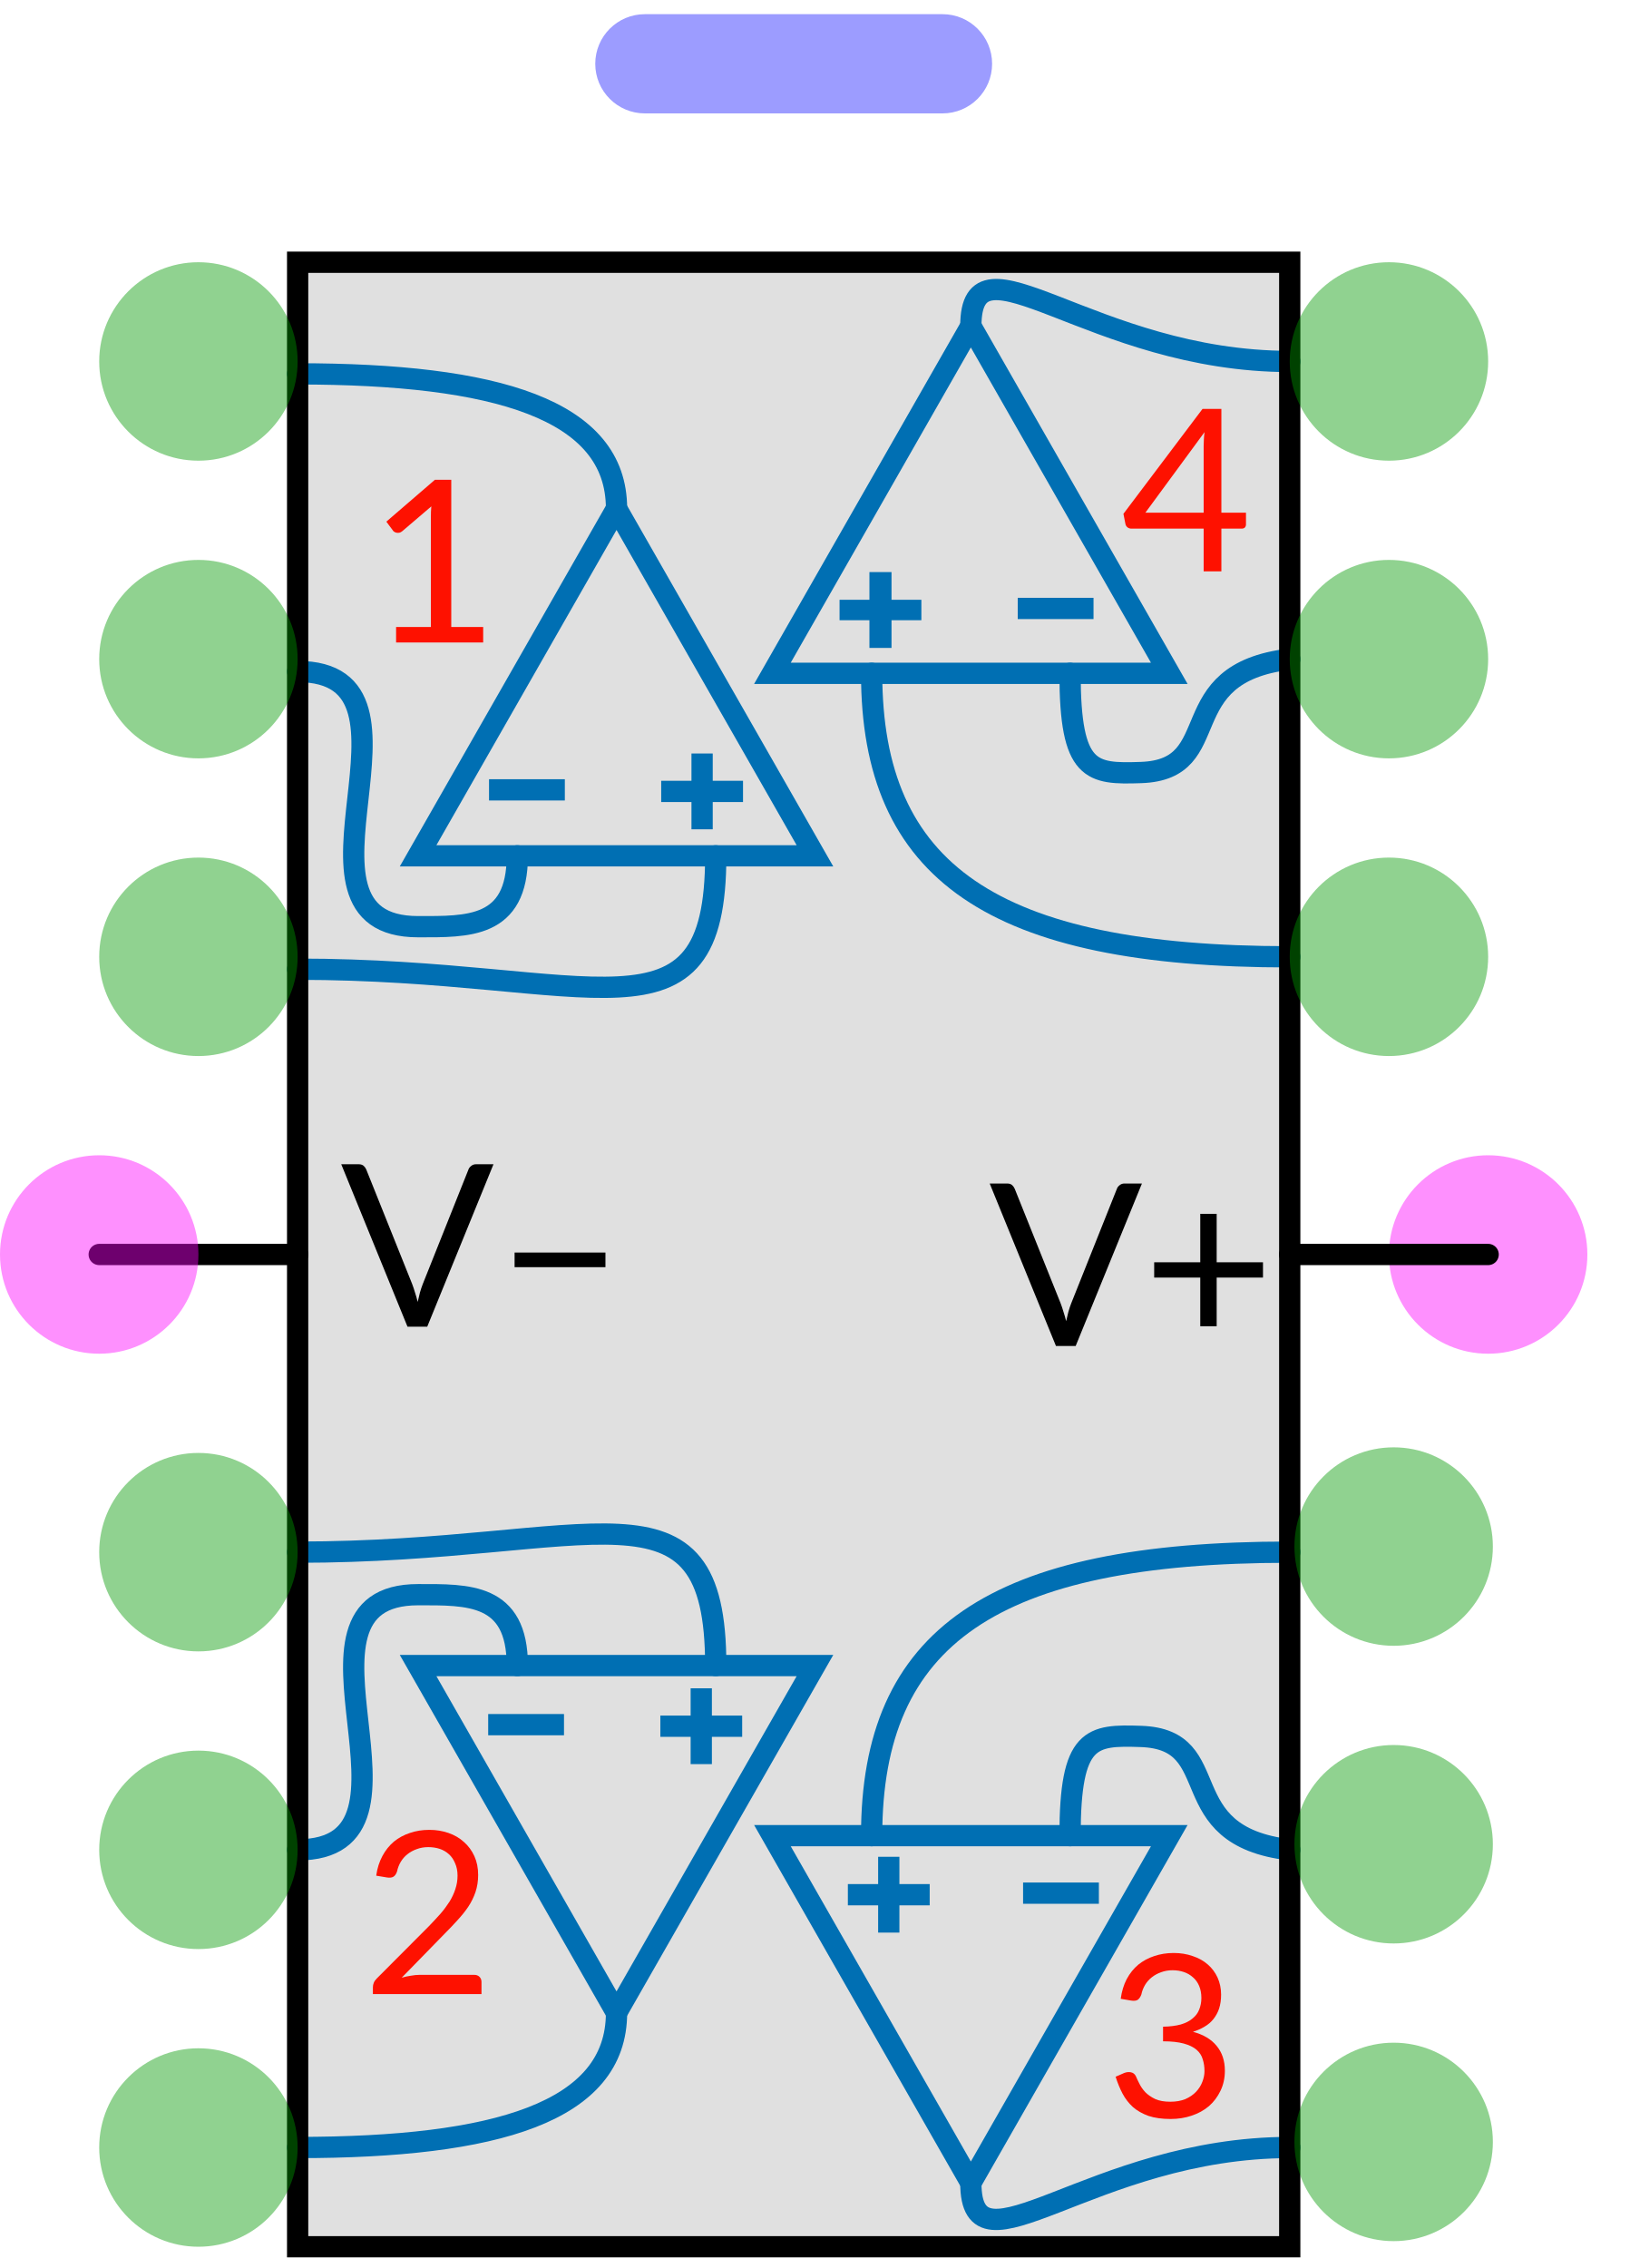
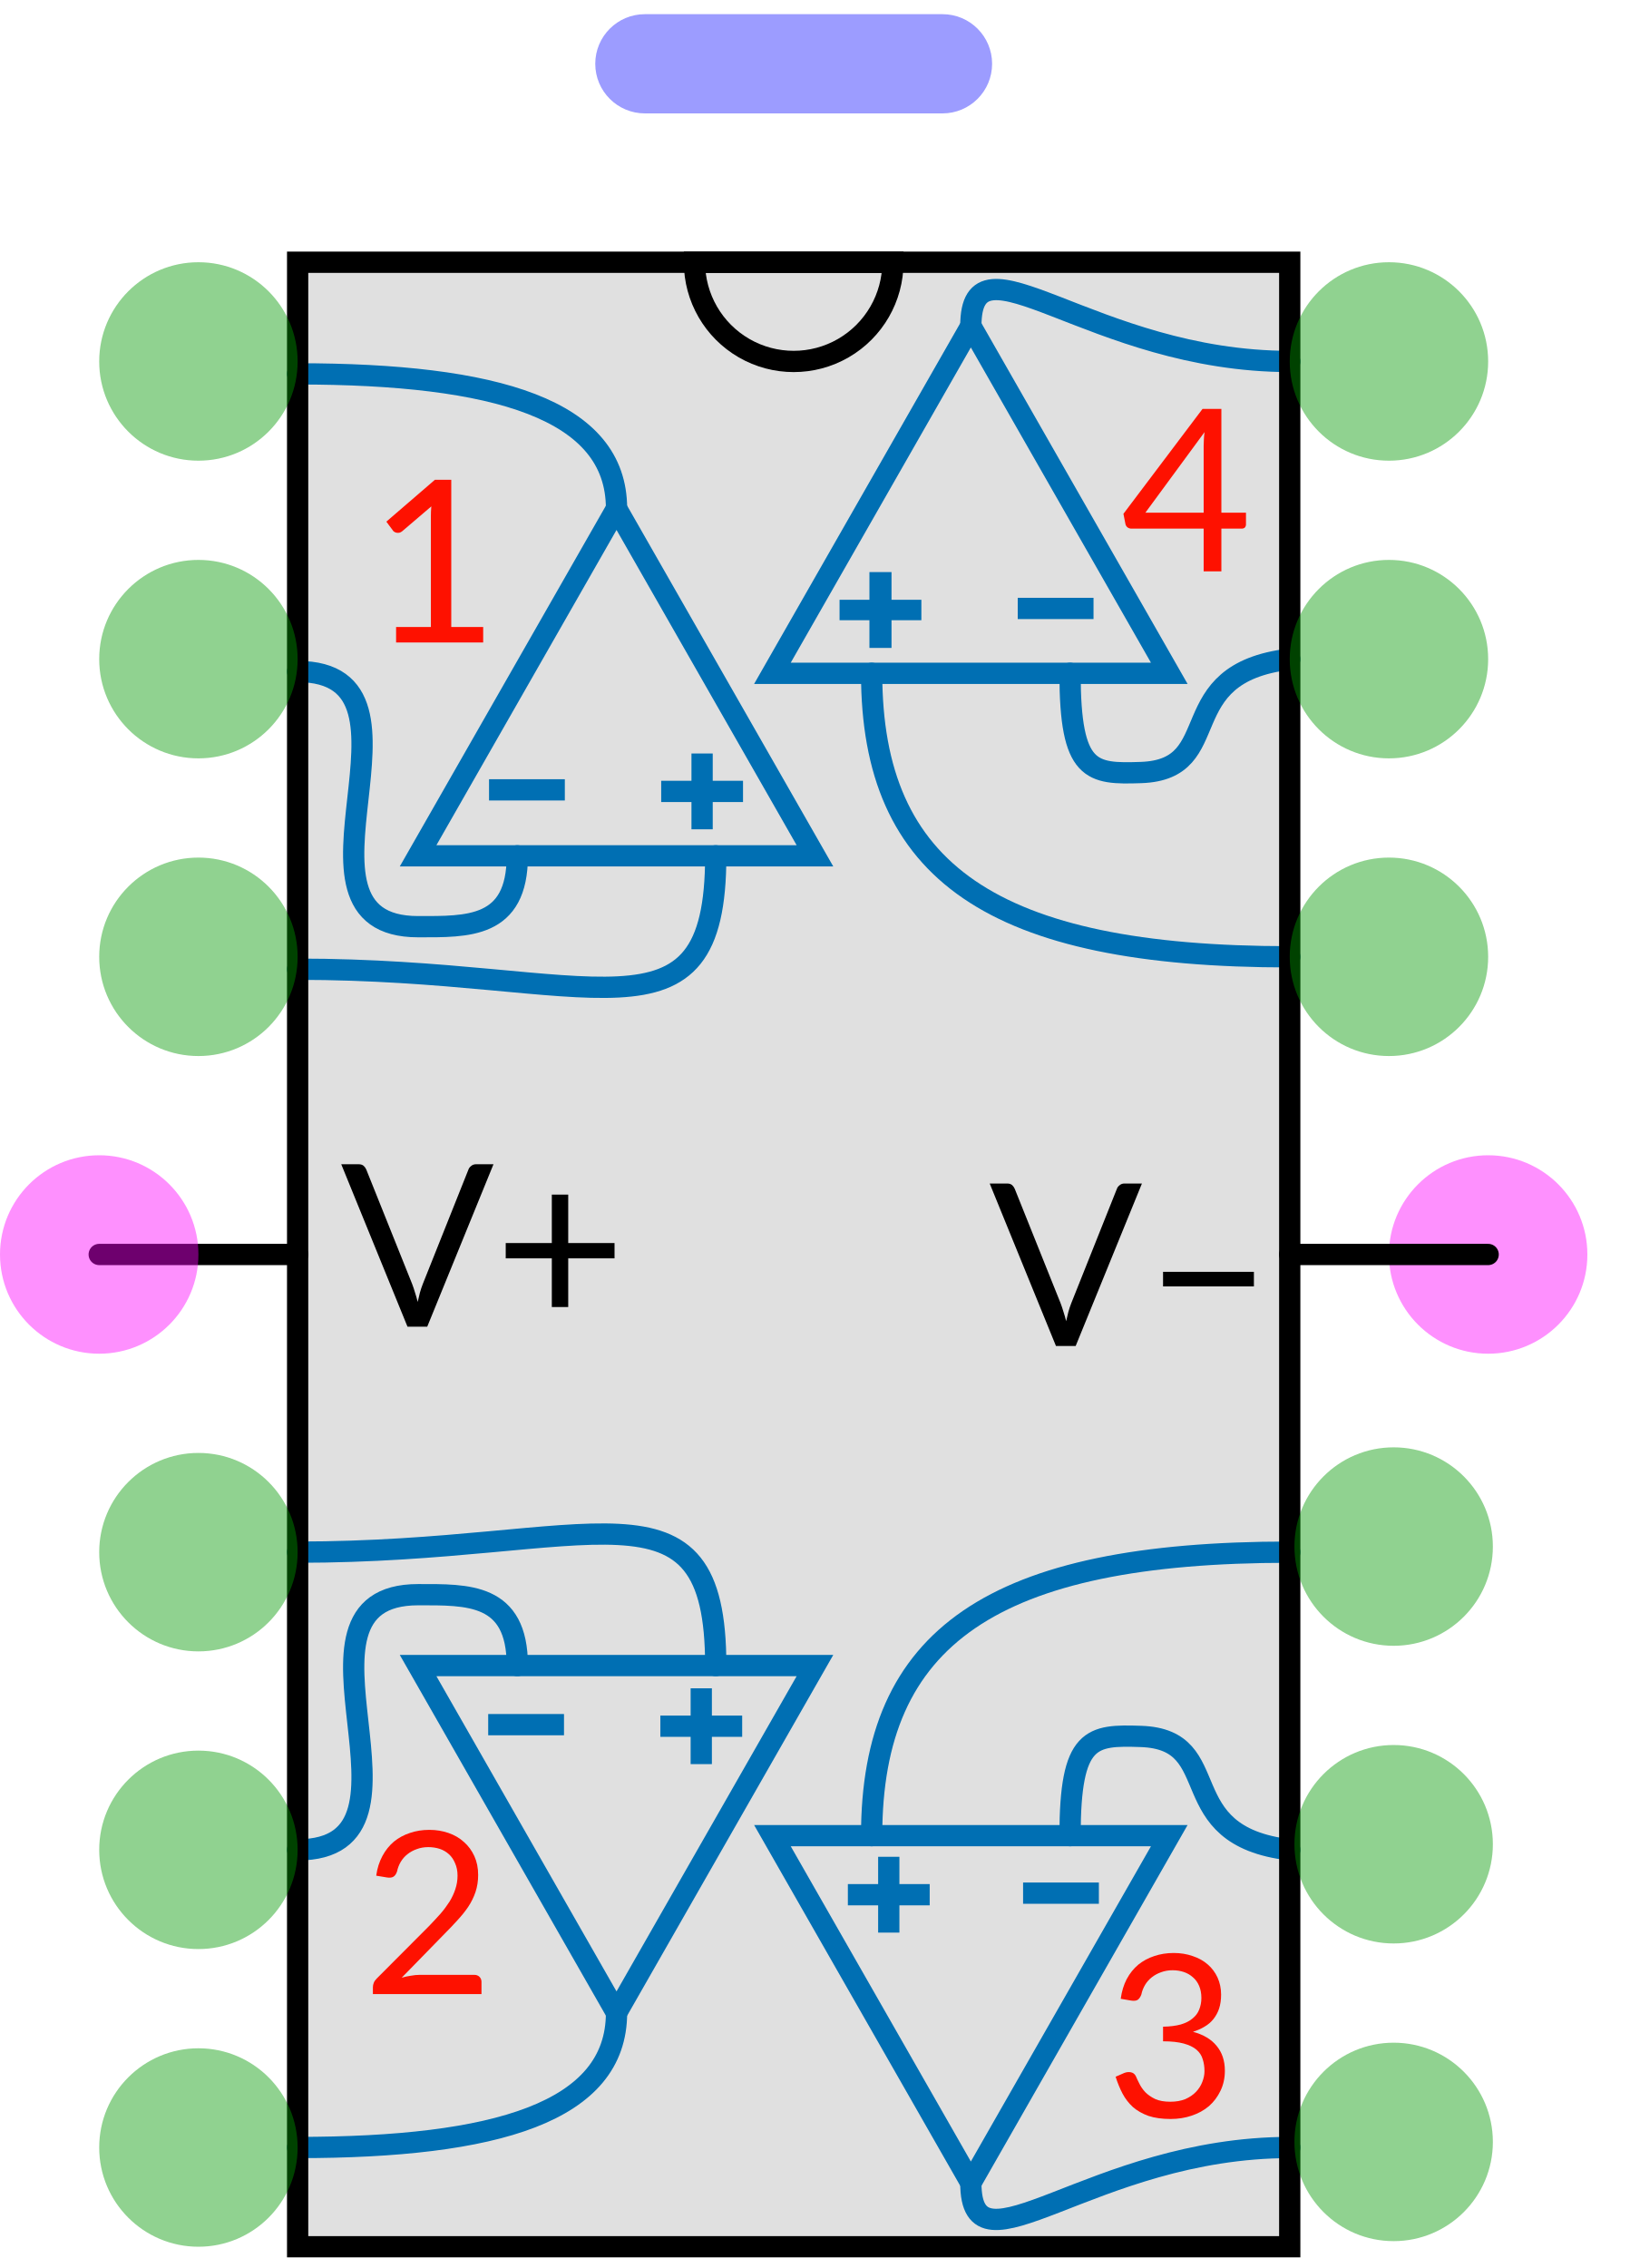
<svg xmlns="http://www.w3.org/2000/svg" width="115" height="160" viewBox="0 0 115 160" version="1.1" id="svg1772">
  <defs id="defs1766" />
  <g id="layer2">
    <circle style="color:#000000;clip-rule:nonzero;display:inline;overflow:visible;visibility:visible;opacity:0.435;isolation:auto;color-interpolation:sRGB;color-interpolation-filters:linearRGB;fill:#fd00fd;fill-opacity:1;fill-rule:nonzero;stroke:none;stroke-width:1.002;stroke-linecap:round;stroke-linejoin:miter;stroke-miterlimit:4;stroke-dasharray:none;stroke-dashoffset:0;stroke-opacity:1;marker:none;color-rendering:auto;image-rendering:auto;shape-rendering:auto;text-rendering:auto;enable-background:accumulate" id="pin:K-6-6-7-7" cx="105" cy="88.5" r="7" clip-path="none">
      </circle>
    <g id="g4067-2" transform="translate(-1323,-116.5003)" clip-path="none">
      <path id="path5824-9-8-0" d="M 1344,135 V 275 L 1414,275 V 135 Z" style="opacity:1;fill:#e0e0e0;fill-opacity:1;fill-rule:nonzero;stroke:none;stroke-width:1.5;stroke-linecap:round;stroke-linejoin:miter;stroke-miterlimit:4;stroke-dasharray:none;stroke-dashoffset:0;stroke-opacity:1" clip-path="none" mask="none" />
      <path id="path5826-1-3" d="m 1414,205 h 14" style="opacity:1;fill:none;fill-opacity:1;fill-rule:nonzero;stroke:#000000;stroke-width:1.5;stroke-linecap:round;stroke-linejoin:miter;stroke-miterlimit:4;stroke-dasharray:none;stroke-dashoffset:0;stroke-opacity:1" clip-path="none" mask="none" />
      <text xml:space="preserve" style="font-style:normal;font-variant:normal;font-weight:normal;font-stretch:normal;font-size:13.333px;line-height:125%;font-family:Lato;-inkscape-font-specification:'Lato, Normal';font-variant-ligatures:normal;font-variant-caps:normal;font-variant-numeric:normal;font-feature-settings:normal;text-align:start;letter-spacing:0px;word-spacing:0px;writing-mode:lr-tb;text-anchor:start;fill:#000000;fill-opacity:1;stroke:none;stroke-width:1px;stroke-linecap:butt;stroke-linejoin:miter;stroke-opacity:1" x="1391.863" y="211.592" id="text1087-2-3-92" transform="scale(1.000661,0.9993391)" clip-path="none" mask="none">
-         <tspan id="tspan1085-7-6-2" x="1391.863" y="211.592" style="font-size:16px;stroke-width:1px" dx="0">V+</tspan>
+         <tspan id="tspan1085-7-6-2" x="1391.863" y="211.592" style="font-size:16px;stroke-width:1px" dx="0">V–</tspan>
      </text>
      <path id="path5820-5-2-9" d="m 1344,184.875 c 21,0 29.5,6 29.5,-8" style="opacity:1;fill:none;fill-opacity:1;fill-rule:nonzero;stroke:#006fb3;stroke-width:1.5;stroke-linecap:round;stroke-linejoin:miter;stroke-miterlimit:4;stroke-dasharray:none;stroke-dashoffset:0;stroke-opacity:1" clip-path="none" mask="none" />
      <path id="path5822-3-6-7" d="m 1344,163.875 c 10.5,-1e-5 -2,18 8.5,18 3.5,0 7,0.131 7,-5" style="opacity:1;fill:none;fill-opacity:1;fill-rule:nonzero;stroke:#006fb3;stroke-width:1.5;stroke-linecap:round;stroke-linejoin:miter;stroke-miterlimit:4;stroke-dasharray:none;stroke-dashoffset:0;stroke-opacity:1" clip-path="none" mask="none" />
      <path id="path5824-5-2-1" d="m 1380.5,176.875 h -28 l 14,-24.5 z" style="opacity:1;fill:none;fill-opacity:1;fill-rule:nonzero;stroke:#006fb3;stroke-width:1.5;stroke-linecap:round;stroke-linejoin:miter;stroke-miterlimit:4;stroke-dasharray:none;stroke-dashoffset:0;stroke-opacity:1" clip-path="none" mask="none" />
      <path id="path5822-3-3-9" d="m 1344,142.875 c 14,0 22.5,2.5 22.5,9.5" style="opacity:1;fill:none;fill-opacity:1;fill-rule:nonzero;stroke:#006fb3;stroke-width:1.5;stroke-linecap:round;stroke-linejoin:miter;stroke-miterlimit:4;stroke-dasharray:none;stroke-dashoffset:0;stroke-opacity:1" clip-path="none" mask="none" />
      <text transform="scale(1.000661,0.9993391)" id="text1087-2-3-9-63" y="161.933" x="1348.054" style="font-style:normal;font-variant:normal;font-weight:normal;font-stretch:normal;font-size:13.333px;line-height:125%;font-family:Lato;-inkscape-font-specification:'Lato, Normal';font-variant-ligatures:normal;font-variant-caps:normal;font-variant-numeric:normal;font-feature-settings:normal;text-align:start;letter-spacing:0px;word-spacing:0px;writing-mode:lr-tb;text-anchor:start;fill:#fe1100;fill-opacity:1;stroke:none;stroke-width:1px;stroke-linecap:butt;stroke-linejoin:miter;stroke-opacity:1" xml:space="preserve" clip-path="none" mask="none">
        <tspan style="font-size:16px;fill:#fe1100;fill-opacity:1;stroke-width:1px" y="161.933" x="1348.054" id="tspan1085-7-6-3-2">1</tspan>
      </text>
      <path id="path5822-2-2-4" d="m 1330,205 h 14" style="opacity:1;fill:none;fill-opacity:1;fill-rule:nonzero;stroke:#000000;stroke-width:1.5;stroke-linecap:round;stroke-linejoin:miter;stroke-miterlimit:4;stroke-dasharray:none;stroke-dashoffset:0;stroke-opacity:1" clip-path="none" mask="none" />
      <text xml:space="preserve" style="font-style:normal;font-variant:normal;font-weight:normal;font-stretch:normal;font-size:13.333px;line-height:125%;font-family:Lato;-inkscape-font-specification:'Lato, Normal';font-variant-ligatures:normal;font-variant-caps:normal;font-variant-numeric:normal;font-feature-settings:normal;text-align:start;letter-spacing:0px;word-spacing:0px;writing-mode:lr-tb;text-anchor:start;fill:#000000;fill-opacity:1;stroke:none;stroke-width:1px;stroke-linecap:butt;stroke-linejoin:miter;stroke-opacity:1" x="1346.14" y="210.233" id="text1087-0-7-3" transform="scale(1.000661,0.9993391)" clip-path="none" mask="none">
-         <tspan id="tspan1085-9-5-0" x="1346.14" y="210.233" style="font-size:16px;stroke-width:1px" dx="0 -1.531">V–</tspan>
+         <tspan id="tspan1085-9-5-0" x="1346.14" y="210.233" style="font-size:16px;stroke-width:1px" dx="0">V+</tspan>
      </text>
      <text transform="scale(1.000661,0.9993391)" id="text1087-2-3-9-63-2" y="266.038" x="1400.1" style="font-style:normal;font-variant:normal;font-weight:normal;font-stretch:normal;font-size:13.333px;line-height:125%;font-family:Lato;-inkscape-font-specification:'Lato, Normal';font-variant-ligatures:normal;font-variant-caps:normal;font-variant-numeric:normal;font-feature-settings:normal;text-align:start;letter-spacing:0px;word-spacing:0px;writing-mode:lr-tb;text-anchor:start;fill:#fe1100;fill-opacity:1;stroke:none;stroke-width:1px;stroke-linecap:butt;stroke-linejoin:miter;stroke-opacity:1" xml:space="preserve" clip-path="none" mask="none">
        <tspan style="font-size:16px;fill:#fe1100;fill-opacity:1;stroke-width:1px" y="266.038" x="1400.1" id="tspan1085-7-6-3-2-26">3</tspan>
      </text>
      <path id="path5820-5-2-9-9-0" d="m 1414,184 c -21,0 -29.5,-6 -29.5,-20" style="opacity:1;fill:none;fill-opacity:1;fill-rule:nonzero;stroke:#006fb3;stroke-width:1.5;stroke-linecap:round;stroke-linejoin:miter;stroke-miterlimit:4;stroke-dasharray:none;stroke-dashoffset:0;stroke-opacity:1" clip-path="none" mask="none" />
      <path id="path5822-3-6-7-2-6" d="m 1414,163 c -8.5,1 -4.361,7.792 -10.5,8 -3.498,0.118 -5,0 -5,-7" style="opacity:1;fill:none;fill-opacity:1;fill-rule:nonzero;stroke:#006fb3;stroke-width:1.5;stroke-linecap:round;stroke-linejoin:miter;stroke-miterlimit:4;stroke-dasharray:none;stroke-dashoffset:0;stroke-opacity:1" clip-path="none" mask="none" />
      <path id="path5824-5-2-1-6-5" d="m 1377.5,164 h 28 l -14,-24.5 z" style="opacity:1;fill:none;fill-opacity:1;fill-rule:nonzero;stroke:#006fb3;stroke-width:1.5;stroke-linecap:round;stroke-linejoin:miter;stroke-miterlimit:4;stroke-dasharray:none;stroke-dashoffset:0;stroke-opacity:1" clip-path="none" mask="none" />
      <path id="path5822-3-3-9-8-9" d="m 1414,142 c -14,0 -22.5,-9.5 -22.5,-2.5" style="opacity:1;fill:none;fill-opacity:1;fill-rule:nonzero;stroke:#006fb3;stroke-width:1.5;stroke-linecap:round;stroke-linejoin:miter;stroke-miterlimit:4;stroke-dasharray:none;stroke-dashoffset:0;stroke-opacity:1" clip-path="none" mask="none" />
      <text transform="scale(1.000661,0.9993391)" id="text1087-2-3-9-63-9-4" y="156.909" x="1401.151" style="font-style:normal;font-variant:normal;font-weight:normal;font-stretch:normal;font-size:13.333px;line-height:125%;font-family:Lato;-inkscape-font-specification:'Lato, Normal';font-variant-ligatures:normal;font-variant-caps:normal;font-variant-numeric:normal;font-feature-settings:normal;text-align:start;letter-spacing:0px;word-spacing:0px;writing-mode:lr-tb;text-anchor:start;fill:#fe1100;fill-opacity:1;stroke:none;stroke-width:1px;stroke-linecap:butt;stroke-linejoin:miter;stroke-opacity:1" xml:space="preserve" clip-path="none" mask="none">
        <tspan style="font-size:16px;fill:#fe1100;fill-opacity:1;stroke-width:1px" y="156.909" x="1401.151" id="tspan1085-7-6-3-2-2-9">4</tspan>
      </text>
      <path id="path5820-5-2-9-6" d="m 1344,226 c 21,0 29.5,-6 29.5,8" style="opacity:1;fill:none;fill-opacity:1;fill-rule:nonzero;stroke:#006fb3;stroke-width:1.5;stroke-linecap:round;stroke-linejoin:miter;stroke-miterlimit:4;stroke-dasharray:none;stroke-dashoffset:0;stroke-opacity:1" clip-path="none" mask="none" />
      <path id="path5822-3-6-7-7" d="m 1344,247 c 10.5,1e-5 -2,-18 8.5,-18 3.5,0 7,-0.131 7,5" style="opacity:1;fill:none;fill-opacity:1;fill-rule:nonzero;stroke:#006fb3;stroke-width:1.5;stroke-linecap:round;stroke-linejoin:miter;stroke-miterlimit:4;stroke-dasharray:none;stroke-dashoffset:0;stroke-opacity:1" clip-path="none" mask="none" />
      <path id="path5824-5-2-1-3" d="m 1380.5,234 h -28 l 14,24.5 z" style="opacity:1;fill:none;fill-opacity:1;fill-rule:nonzero;stroke:#006fb3;stroke-width:1.5;stroke-linecap:round;stroke-linejoin:miter;stroke-miterlimit:4;stroke-dasharray:none;stroke-dashoffset:0;stroke-opacity:1" clip-path="none" mask="none" />
      <path id="path5822-3-3-9-5" d="m 1344,268 c 14,0 22.5,-2.5 22.5,-9.5" style="opacity:1;fill:none;fill-opacity:1;fill-rule:nonzero;stroke:#006fb3;stroke-width:1.5;stroke-linecap:round;stroke-linejoin:miter;stroke-miterlimit:4;stroke-dasharray:none;stroke-dashoffset:0;stroke-opacity:1" clip-path="none" mask="none" />
      <path id="path5820-5-2-9-9-0-2" d="m 1414,226 c -21,0 -29.5,6 -29.5,20" style="opacity:1;fill:none;fill-opacity:1;fill-rule:nonzero;stroke:#006fb3;stroke-width:1.5;stroke-linecap:round;stroke-linejoin:miter;stroke-miterlimit:4;stroke-dasharray:none;stroke-dashoffset:0;stroke-opacity:1" clip-path="none" mask="none" />
      <path id="path5822-3-6-7-2-6-9" d="m 1414,247 c -8.5,-1 -4.361,-7.792 -10.5,-8 -3.498,-0.118 -5,0 -5,7" style="opacity:1;fill:none;fill-opacity:1;fill-rule:nonzero;stroke:#006fb3;stroke-width:1.5;stroke-linecap:round;stroke-linejoin:miter;stroke-miterlimit:4;stroke-dasharray:none;stroke-dashoffset:0;stroke-opacity:1" clip-path="none" mask="none" />
      <path id="path5824-5-2-1-6-5-2" d="m 1377.5,246 h 28 l -14,24.5 z" style="opacity:1;fill:none;fill-opacity:1;fill-rule:nonzero;stroke:#006fb3;stroke-width:1.5;stroke-linecap:round;stroke-linejoin:miter;stroke-miterlimit:4;stroke-dasharray:none;stroke-dashoffset:0;stroke-opacity:1" clip-path="none" mask="none" />
      <path id="path5822-3-3-9-8-9-7" d="m 1414,268 c -14,0 -22.5,9.5 -22.5,2.5" style="opacity:1;fill:none;fill-opacity:1;fill-rule:nonzero;stroke:#006fb3;stroke-width:1.5;stroke-linecap:round;stroke-linejoin:miter;stroke-miterlimit:4;stroke-dasharray:none;stroke-dashoffset:0;stroke-opacity:1" clip-path="none" mask="none" />
      <path id="path5824-9-1" d="M 1344,135 V 275 L 1414,275 V 135 Z" style="opacity:1;fill:none;fill-opacity:1;fill-rule:nonzero;stroke:#000000;stroke-width:1.5;stroke-linecap:round;stroke-linejoin:miter;stroke-miterlimit:4;stroke-dasharray:none;stroke-dashoffset:0;stroke-opacity:1" clip-path="none" mask="none" />
      <path id="path2757-3-6-9" d="m 1385.709,247.491 v 5.348" style="fill:none;stroke:#006fb3;stroke-width:1.5;stroke-linecap:butt;stroke-linejoin:miter;stroke-miterlimit:4;stroke-dasharray:none;stroke-opacity:1" clip-path="none" mask="none" />
      <path id="path2759-6-0-3" d="m 1388.596,250.166 h -5.773" style="fill:none;stroke:#006fb3;stroke-width:1.5;stroke-linecap:butt;stroke-linejoin:miter;stroke-miterlimit:4;stroke-dasharray:none;stroke-opacity:1" clip-path="none" mask="none" />
      <path style="fill:none;stroke:#006fb3;stroke-width:1.5;stroke-linecap:butt;stroke-linejoin:miter;stroke-miterlimit:4;stroke-dasharray:none;stroke-opacity:1" d="m 1395.186,250.056 h 5.348" id="path2771-7-8-6" clip-path="none" mask="none" />
      <path id="path2757-3-6-2" d="m 1372.538,169.657 v 5.348" style="fill:none;stroke:#006fb3;stroke-width:1.5;stroke-linecap:butt;stroke-linejoin:miter;stroke-miterlimit:4;stroke-dasharray:none;stroke-opacity:1" clip-path="none" mask="none" />
      <path id="path2759-6-0-6" d="m 1369.652,172.332 h 5.773" style="fill:none;stroke:#006fb3;stroke-width:1.5;stroke-linecap:butt;stroke-linejoin:miter;stroke-miterlimit:4;stroke-dasharray:none;stroke-opacity:1" clip-path="none" mask="none" />
      <path style="fill:none;stroke:#006fb3;stroke-width:1.5;stroke-linecap:butt;stroke-linejoin:miter;stroke-miterlimit:4;stroke-dasharray:none;stroke-opacity:1" d="m 1362.853,172.222 h -5.348" id="path2771-7-8-1" clip-path="none" mask="none" />
      <path id="path2757-3-6-7" d="m 1372.479,235.605 v 5.348" style="fill:none;stroke:#006fb3;stroke-width:1.5;stroke-linecap:butt;stroke-linejoin:miter;stroke-miterlimit:4;stroke-dasharray:none;stroke-opacity:1" clip-path="none" mask="none" />
      <path id="path2759-6-0-9" d="m 1369.593,238.279 h 5.773" style="fill:none;stroke:#006fb3;stroke-width:1.5;stroke-linecap:butt;stroke-linejoin:miter;stroke-miterlimit:4;stroke-dasharray:none;stroke-opacity:1" clip-path="none" mask="none" />
      <path style="fill:none;stroke:#006fb3;stroke-width:1.5;stroke-linecap:butt;stroke-linejoin:miter;stroke-miterlimit:4;stroke-dasharray:none;stroke-opacity:1" d="m 1362.794,238.169 h -5.348" id="path2771-7-8-2" clip-path="none" mask="none" />
      <g style="stroke:#006fb3;stroke-width:1.89;stroke-opacity:1" transform="matrix(0,-0.5093686,0.5497873,0,999.2008,581.4182)" id="g1256-8" clip-path="none">
        <path style="fill:none;stroke:#006fb3;stroke-width:2.835;stroke-linecap:butt;stroke-linejoin:miter;stroke-miterlimit:4;stroke-dasharray:none;stroke-opacity:1" d="m 833.5,701.948 h -10.5" id="path2757-3-6" />
        <path style="fill:none;stroke:#006fb3;stroke-width:2.835;stroke-linecap:butt;stroke-linejoin:miter;stroke-miterlimit:4;stroke-dasharray:none;stroke-opacity:1" d="m 828.25,707.198 v -10.5" id="path2759-6-0" />
      </g>
      <path style="fill:none;stroke:#006fb3;stroke-width:1.5;stroke-linecap:butt;stroke-linejoin:miter;stroke-miterlimit:4;stroke-dasharray:none;stroke-opacity:1" d="m 1394.808,159.424 h 5.348" id="path2771-7-8" clip-path="none" />
+       <path style="opacity:1;vector-effect:none;fill:none;fill-opacity:1;stroke:#000000;stroke-width:1.5;stroke-linecap:butt;stroke-linejoin:miter;stroke-miterlimit:4;stroke-dasharray:none;stroke-dashoffset:0;stroke-opacity:1" id="path83" d="m 1386,135 a 7,7 0 0 1 -3.5,6.062 7,7 0 0 1 -7,0 7,7 0 0 1 -3.5,-6.062 l 7,0 z" />
    </g>
    <circle style="color:#000000;clip-rule:nonzero;display:inline;overflow:visible;visibility:visible;opacity:0.435;isolation:auto;color-interpolation:sRGB;color-interpolation-filters:linearRGB;fill:#009800;fill-opacity:1;fill-rule:nonzero;stroke:none;stroke-width:1.002;stroke-linecap:round;stroke-linejoin:miter;stroke-miterlimit:4;stroke-dasharray:none;stroke-dashoffset:0;stroke-opacity:1;marker:none;color-rendering:auto;image-rendering:auto;shape-rendering:auto;text-rendering:auto;enable-background:accumulate" id="pin:K-6-7-2-3-5" cx="14" cy="-25.5" r="7" transform="scale(1,-1)" clip-path="none">
      </circle>
    <circle style="color:#000000;clip-rule:nonzero;display:inline;overflow:visible;visibility:visible;opacity:0.435;isolation:auto;color-interpolation:sRGB;color-interpolation-filters:linearRGB;fill:#009800;fill-opacity:1;fill-rule:nonzero;stroke:none;stroke-width:1.002;stroke-linecap:round;stroke-linejoin:miter;stroke-miterlimit:4;stroke-dasharray:none;stroke-dashoffset:0;stroke-opacity:1;marker:none;color-rendering:auto;image-rendering:auto;shape-rendering:auto;text-rendering:auto;enable-background:accumulate" id="pin:K-6-7-2-3-6-7" cx="14" cy="-46.5" r="7" transform="scale(1,-1)" clip-path="none">
      </circle>
    <circle style="color:#000000;clip-rule:nonzero;display:inline;overflow:visible;visibility:visible;opacity:0.435;isolation:auto;color-interpolation:sRGB;color-interpolation-filters:linearRGB;fill:#009800;fill-opacity:1;fill-rule:nonzero;stroke:none;stroke-width:1.002;stroke-linecap:round;stroke-linejoin:miter;stroke-miterlimit:4;stroke-dasharray:none;stroke-dashoffset:0;stroke-opacity:1;marker:none;color-rendering:auto;image-rendering:auto;shape-rendering:auto;text-rendering:auto;enable-background:accumulate" id="pin:K-6-7-2-3-6-5-56" cx="14" cy="-67.5" r="7" transform="scale(1,-1)" clip-path="none">
      </circle>
    <circle style="color:#000000;clip-rule:nonzero;display:inline;overflow:visible;visibility:visible;opacity:0.435;isolation:auto;color-interpolation:sRGB;color-interpolation-filters:linearRGB;fill:#009800;fill-opacity:1;fill-rule:nonzero;stroke:none;stroke-width:1.002;stroke-linecap:round;stroke-linejoin:miter;stroke-miterlimit:4;stroke-dasharray:none;stroke-dashoffset:0;stroke-opacity:1;marker:none;color-rendering:auto;image-rendering:auto;shape-rendering:auto;text-rendering:auto;enable-background:accumulate" id="pin:K-6-7-2-3-6-5-5-7" cx="98" cy="-67.5" r="7" transform="scale(1,-1)" clip-path="none">
      </circle>
    <circle style="color:#000000;clip-rule:nonzero;display:inline;overflow:visible;visibility:visible;opacity:0.435;isolation:auto;color-interpolation:sRGB;color-interpolation-filters:linearRGB;fill:#009800;fill-opacity:1;fill-rule:nonzero;stroke:none;stroke-width:1.002;stroke-linecap:round;stroke-linejoin:miter;stroke-miterlimit:4;stroke-dasharray:none;stroke-dashoffset:0;stroke-opacity:1;marker:none;color-rendering:auto;image-rendering:auto;shape-rendering:auto;text-rendering:auto;enable-background:accumulate" id="pin:K-6-7-2-3-6-5-2-5" cx="98" cy="-46.5" r="7" transform="scale(1,-1)" clip-path="none">
      </circle>
    <circle style="color:#000000;clip-rule:nonzero;display:inline;overflow:visible;visibility:visible;opacity:0.435;isolation:auto;color-interpolation:sRGB;color-interpolation-filters:linearRGB;fill:#009800;fill-opacity:1;fill-rule:nonzero;stroke:none;stroke-width:1.002;stroke-linecap:round;stroke-linejoin:miter;stroke-miterlimit:4;stroke-dasharray:none;stroke-dashoffset:0;stroke-opacity:1;marker:none;color-rendering:auto;image-rendering:auto;shape-rendering:auto;text-rendering:auto;enable-background:accumulate" id="pin:K-6-7-2-3-6-5-1-5" cx="98" cy="-25.5" r="7" transform="scale(1,-1)" clip-path="none">
      </circle>
    <circle style="color:#000000;clip-rule:nonzero;display:inline;overflow:visible;visibility:visible;opacity:0.435;isolation:auto;color-interpolation:sRGB;color-interpolation-filters:linearRGB;fill:#009800;fill-opacity:1;fill-rule:nonzero;stroke:none;stroke-width:1.002;stroke-linecap:round;stroke-linejoin:miter;stroke-miterlimit:4;stroke-dasharray:none;stroke-dashoffset:0;stroke-opacity:1;marker:none;color-rendering:auto;image-rendering:auto;shape-rendering:auto;text-rendering:auto;enable-background:accumulate" id="pin:K-6-7-2-3-6-5-5-7-6" cx="98.332" cy="109.105" r="7" clip-path="none">
      </circle>
    <circle style="color:#000000;clip-rule:nonzero;display:inline;overflow:visible;visibility:visible;opacity:0.435;isolation:auto;color-interpolation:sRGB;color-interpolation-filters:linearRGB;fill:#009800;fill-opacity:1;fill-rule:nonzero;stroke:none;stroke-width:1.002;stroke-linecap:round;stroke-linejoin:miter;stroke-miterlimit:4;stroke-dasharray:none;stroke-dashoffset:0;stroke-opacity:1;marker:none;color-rendering:auto;image-rendering:auto;shape-rendering:auto;text-rendering:auto;enable-background:accumulate" id="pin:K-6-7-2-3-6-5-2-5-4" cx="98.332" cy="130.105" r="7" clip-path="none">
      </circle>
    <circle style="color:#000000;clip-rule:nonzero;display:inline;overflow:visible;visibility:visible;opacity:0.435;isolation:auto;color-interpolation:sRGB;color-interpolation-filters:linearRGB;fill:#009800;fill-opacity:1;fill-rule:nonzero;stroke:none;stroke-width:1.002;stroke-linecap:round;stroke-linejoin:miter;stroke-miterlimit:4;stroke-dasharray:none;stroke-dashoffset:0;stroke-opacity:1;marker:none;color-rendering:auto;image-rendering:auto;shape-rendering:auto;text-rendering:auto;enable-background:accumulate" id="pin:K-6-7-2-3-6-5-1-5-5" cx="98.332" cy="151.105" r="7" clip-path="none">
      </circle>
    <circle style="color:#000000;clip-rule:nonzero;display:inline;overflow:visible;visibility:visible;opacity:0.435;isolation:auto;color-interpolation:sRGB;color-interpolation-filters:linearRGB;fill:#fd00fd;fill-opacity:1;fill-rule:nonzero;stroke:none;stroke-width:1.002;stroke-linecap:round;stroke-linejoin:miter;stroke-miterlimit:4;stroke-dasharray:none;stroke-dashoffset:0;stroke-opacity:1;marker:none;color-rendering:auto;image-rendering:auto;shape-rendering:auto;text-rendering:auto;enable-background:accumulate" id="pin:K-6-7-2-1-7" cx="7" cy="88.5" r="7" clip-path="none">
      </circle>
    <circle style="color:#000000;clip-rule:nonzero;display:inline;overflow:visible;visibility:visible;opacity:0.435;isolation:auto;color-interpolation:sRGB;color-interpolation-filters:linearRGB;fill:#009800;fill-opacity:1;fill-rule:nonzero;stroke:none;stroke-width:1.002;stroke-linecap:round;stroke-linejoin:miter;stroke-miterlimit:4;stroke-dasharray:none;stroke-dashoffset:0;stroke-opacity:1;marker:none;color-rendering:auto;image-rendering:auto;shape-rendering:auto;text-rendering:auto;enable-background:accumulate" id="pin:K-6-7-2-3-5-6" cx="14" cy="151.5" r="7" clip-path="none">
      </circle>
    <circle style="color:#000000;clip-rule:nonzero;display:inline;overflow:visible;visibility:visible;opacity:0.435;isolation:auto;color-interpolation:sRGB;color-interpolation-filters:linearRGB;fill:#009800;fill-opacity:1;fill-rule:nonzero;stroke:none;stroke-width:1.002;stroke-linecap:round;stroke-linejoin:miter;stroke-miterlimit:4;stroke-dasharray:none;stroke-dashoffset:0;stroke-opacity:1;marker:none;color-rendering:auto;image-rendering:auto;shape-rendering:auto;text-rendering:auto;enable-background:accumulate" id="pin:K-6-7-2-3-6-7-8" cx="14" cy="130.5" r="7" clip-path="none">
      </circle>
    <circle style="color:#000000;clip-rule:nonzero;display:inline;overflow:visible;visibility:visible;opacity:0.435;isolation:auto;color-interpolation:sRGB;color-interpolation-filters:linearRGB;fill:#009800;fill-opacity:1;fill-rule:nonzero;stroke:none;stroke-width:1.002;stroke-linecap:round;stroke-linejoin:miter;stroke-miterlimit:4;stroke-dasharray:none;stroke-dashoffset:0;stroke-opacity:1;marker:none;color-rendering:auto;image-rendering:auto;shape-rendering:auto;text-rendering:auto;enable-background:accumulate" id="pin:K-6-7-2-3-6-5-56-3" cx="14" cy="109.5" r="7" clip-path="none">
      </circle>
    <text transform="scale(1.000661,0.9993391)" id="text1087-2-3-9-63-9" y="140.77" x="25.542" style="font-style:normal;font-variant:normal;font-weight:normal;font-stretch:normal;font-size:13.333px;line-height:125%;font-family:Lato;-inkscape-font-specification:'Lato, Normal';font-variant-ligatures:normal;font-variant-caps:normal;font-variant-numeric:normal;font-feature-settings:normal;text-align:start;letter-spacing:0px;word-spacing:0px;writing-mode:lr-tb;text-anchor:start;fill:#fe1100;fill-opacity:1;stroke:none;stroke-width:1px;stroke-linecap:butt;stroke-linejoin:miter;stroke-opacity:1" xml:space="preserve" clip-path="none">
      <tspan style="font-size:16px;fill:#fe1100;fill-opacity:1;stroke-width:1px" y="140.77" x="25.542" id="tspan1085-7-6-3-2-2">2</tspan>
    </text>
    <rect rx="3.5" ry="3.5" y="1" x="42" height="7" width="28" id="rect2568-2-9-1-3-54-5" style="opacity:1;fill:#0000ff;fill-opacity:0.389;stroke:#000000;stroke-width:0;stroke-linecap:butt;stroke-miterlimit:4;stroke-dasharray:none;stroke-dashoffset:0;stroke-opacity:1" clip-path="none" />
  </g>
</svg>
